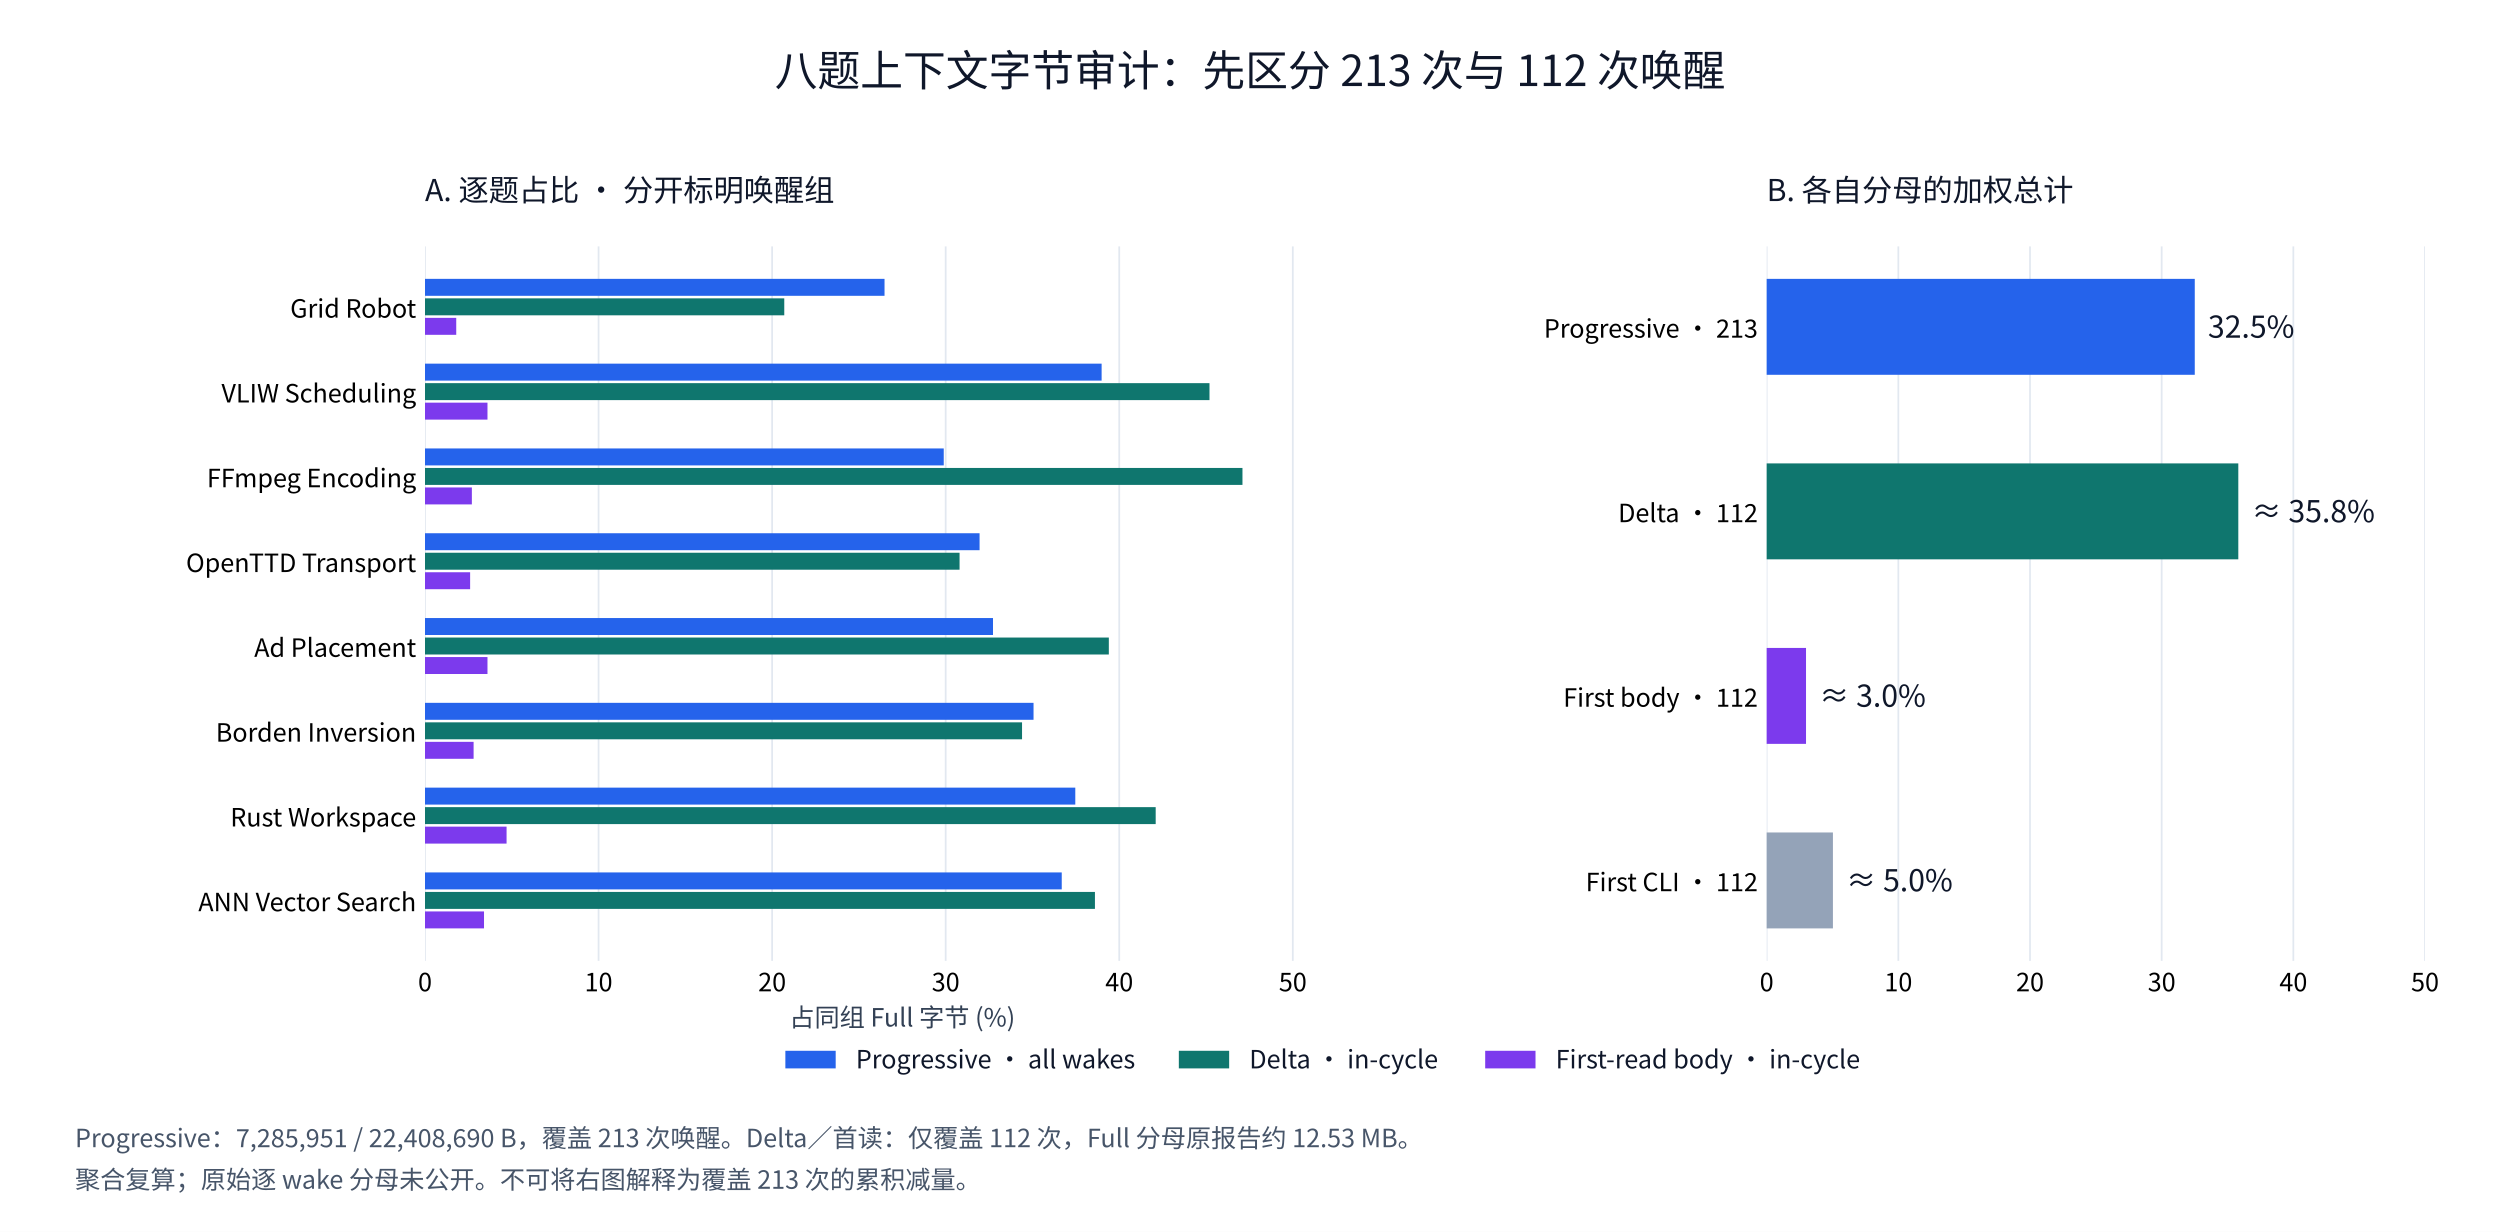
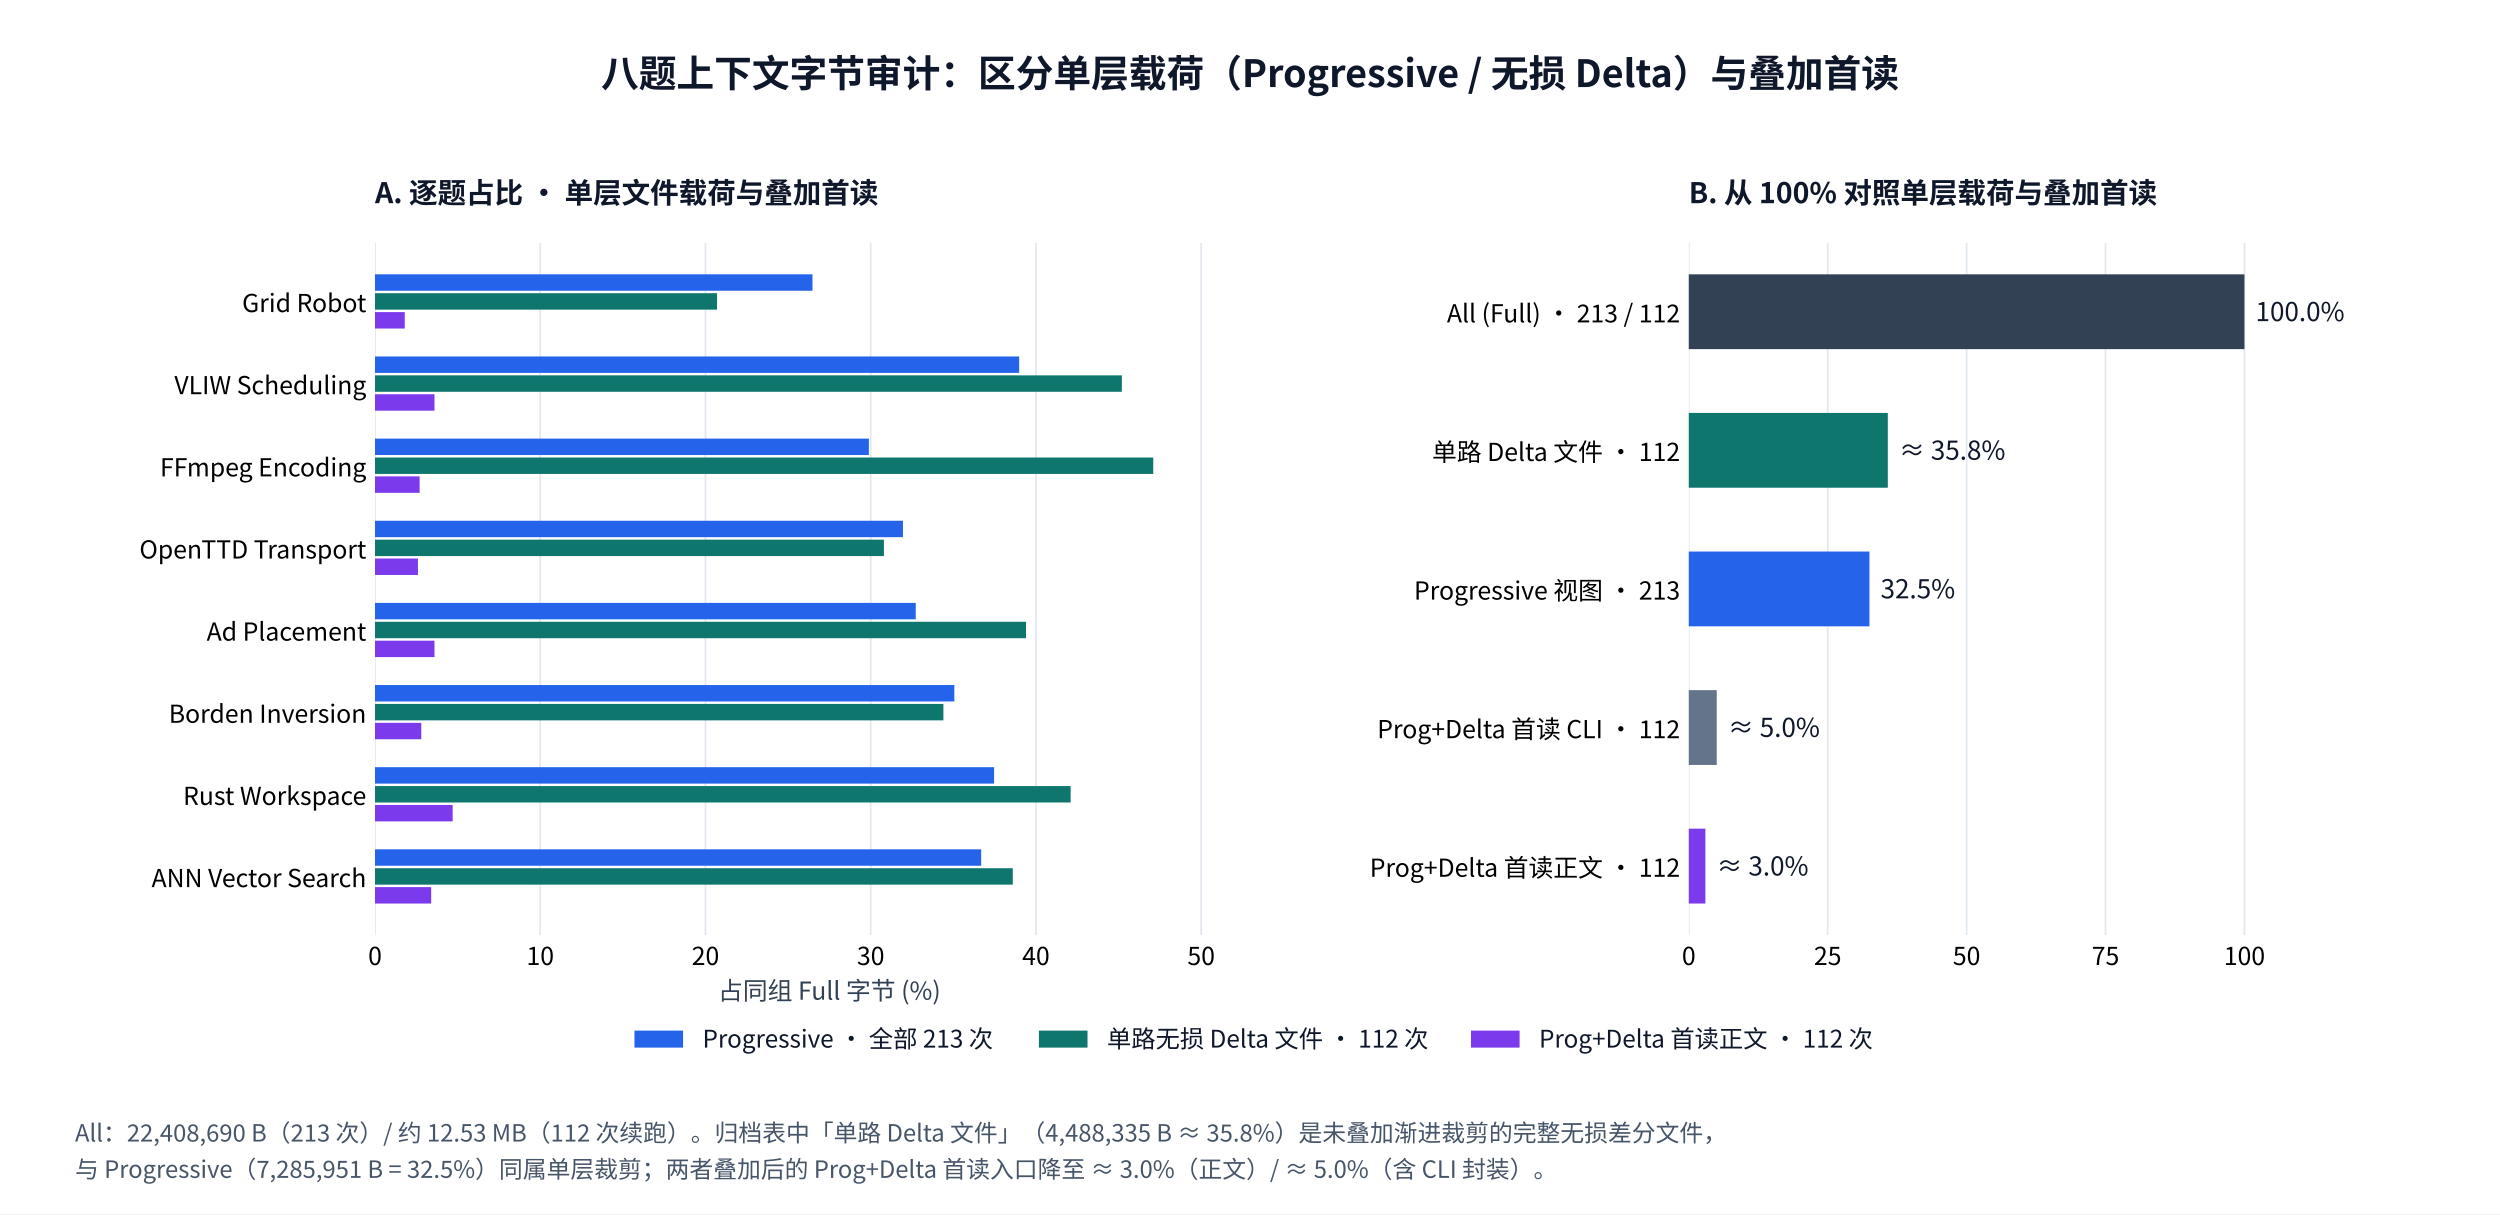
- <svg xmlns="http://www.w3.org/2000/svg" width="993.6pt" height="489.6pt" viewBox="0 0 993.6 489.6" version="1.1">
+ <svg xmlns="http://www.w3.org/2000/svg" width="1008pt" height="489.6pt" viewBox="0 0 1008 489.6" version="1.1">
  <defs>
    <style type="text/css">*{stroke-linejoin: round; stroke-linecap: butt}</style>
  </defs>
  <g id="figure_1">
    <g id="patch_1">
-       <path d="M 0 489.6 L 993.6 489.6 L 993.6 0 L 0 0 z " style="fill: #ffffff" />
+       <path d="M 0 489.6 L 1008 489.6 L 1008 0 L 0 0 z " style="fill: #ffffff" />
    </g>
    <g id="axes_1">
      <g id="patch_2">
-         <path d="M 168.912 381.888 L 548.298 381.888 L 548.298 97.92 L 168.912 97.92 z " style="fill: #ffffff" />
+         <path d="M 151.2 376.992 L 517.62 376.992 L 517.62 97.92 L 151.2 97.92 z " style="fill: #ffffff" />
      </g>
      <g id="matplotlib.axis_1">
        <g id="xtick_1">
          <g id="line2d_1">
-             <path d="M 168.912 381.888 L 168.912 97.92 " clip-path="url(#p22bca63e32)" style="fill: none; stroke: #e2e8f0; stroke-width: 0.7; stroke-linecap: square" />
+             <path d="M 151.2 376.992 L 151.2 97.92 " clip-path="url(#pbd0f859176)" style="fill: none; stroke: #e2e8f0; stroke-width: 0.7; stroke-linecap: square" />
          </g>
          <g id="line2d_2" />
          <g id="text_1">
-             <text style="font-size: 10px; font-family: 'PingFang SC', 'Noto Sans CJK SC', 'DejaVu Sans', sans-serif; text-anchor: middle" x="168.912" y="393.988" transform="rotate(-0 168.912 393.988)">0</text>
+             <text style="font-size: 10px; font-family: 'PingFang SC', 'Noto Sans CJK SC', 'DejaVu Sans', sans-serif; text-anchor: middle" x="151.2" y="389.092" transform="rotate(-0 151.2 389.092)">0</text>
          </g>
        </g>
        <g id="xtick_2">
          <g id="line2d_3">
-             <path d="M 237.891 381.888 L 237.891 97.92 " clip-path="url(#p22bca63e32)" style="fill: none; stroke: #e2e8f0; stroke-width: 0.7; stroke-linecap: square" />
+             <path d="M 217.822 376.992 L 217.822 97.92 " clip-path="url(#pbd0f859176)" style="fill: none; stroke: #e2e8f0; stroke-width: 0.7; stroke-linecap: square" />
          </g>
          <g id="line2d_4" />
          <g id="text_2">
-             <text style="font-size: 10px; font-family: 'PingFang SC', 'Noto Sans CJK SC', 'DejaVu Sans', sans-serif; text-anchor: middle" x="237.891" y="393.988" transform="rotate(-0 237.8914 393.988)">10</text>
+             <text style="font-size: 10px; font-family: 'PingFang SC', 'Noto Sans CJK SC', 'DejaVu Sans', sans-serif; text-anchor: middle" x="217.822" y="389.092" transform="rotate(-0 217.8219 389.092)">10</text>
          </g>
        </g>
        <g id="xtick_3">
          <g id="line2d_5">
-             <path d="M 306.871 381.888 L 306.871 97.92 " clip-path="url(#p22bca63e32)" style="fill: none; stroke: #e2e8f0; stroke-width: 0.7; stroke-linecap: square" />
+             <path d="M 284.444 376.992 L 284.444 97.92 " clip-path="url(#pbd0f859176)" style="fill: none; stroke: #e2e8f0; stroke-width: 0.7; stroke-linecap: square" />
          </g>
          <g id="line2d_6" />
          <g id="text_3">
-             <text style="font-size: 10px; font-family: 'PingFang SC', 'Noto Sans CJK SC', 'DejaVu Sans', sans-serif; text-anchor: middle" x="306.871" y="393.988" transform="rotate(-0 306.8707 393.988)">20</text>
+             <text style="font-size: 10px; font-family: 'PingFang SC', 'Noto Sans CJK SC', 'DejaVu Sans', sans-serif; text-anchor: middle" x="284.444" y="389.092" transform="rotate(-0 284.4437 389.092)">20</text>
          </g>
        </g>
        <g id="xtick_4">
          <g id="line2d_7">
-             <path d="M 375.85 381.888 L 375.85 97.92 " clip-path="url(#p22bca63e32)" style="fill: none; stroke: #e2e8f0; stroke-width: 0.7; stroke-linecap: square" />
+             <path d="M 351.066 376.992 L 351.066 97.92 " clip-path="url(#pbd0f859176)" style="fill: none; stroke: #e2e8f0; stroke-width: 0.7; stroke-linecap: square" />
          </g>
          <g id="line2d_8" />
          <g id="text_4">
-             <text style="font-size: 10px; font-family: 'PingFang SC', 'Noto Sans CJK SC', 'DejaVu Sans', sans-serif; text-anchor: middle" x="375.85" y="393.988" transform="rotate(-0 375.8501 393.988)">30</text>
+             <text style="font-size: 10px; font-family: 'PingFang SC', 'Noto Sans CJK SC', 'DejaVu Sans', sans-serif; text-anchor: middle" x="351.066" y="389.092" transform="rotate(-0 351.0656 389.092)">30</text>
          </g>
        </g>
        <g id="xtick_5">
          <g id="line2d_9">
-             <path d="M 444.829 381.888 L 444.829 97.92 " clip-path="url(#p22bca63e32)" style="fill: none; stroke: #e2e8f0; stroke-width: 0.7; stroke-linecap: square" />
+             <path d="M 417.687 376.992 L 417.687 97.92 " clip-path="url(#pbd0f859176)" style="fill: none; stroke: #e2e8f0; stroke-width: 0.7; stroke-linecap: square" />
          </g>
          <g id="line2d_10" />
          <g id="text_5">
-             <text style="font-size: 10px; font-family: 'PingFang SC', 'Noto Sans CJK SC', 'DejaVu Sans', sans-serif; text-anchor: middle" x="444.829" y="393.988" transform="rotate(-0 444.8294 393.988)">40</text>
+             <text style="font-size: 10px; font-family: 'PingFang SC', 'Noto Sans CJK SC', 'DejaVu Sans', sans-serif; text-anchor: middle" x="417.687" y="389.092" transform="rotate(-0 417.6875 389.092)">40</text>
          </g>
        </g>
        <g id="xtick_6">
          <g id="line2d_11">
-             <path d="M 513.809 381.888 L 513.809 97.92 " clip-path="url(#p22bca63e32)" style="fill: none; stroke: #e2e8f0; stroke-width: 0.7; stroke-linecap: square" />
+             <path d="M 484.309 376.992 L 484.309 97.92 " clip-path="url(#pbd0f859176)" style="fill: none; stroke: #e2e8f0; stroke-width: 0.7; stroke-linecap: square" />
          </g>
          <g id="line2d_12" />
          <g id="text_6">
-             <text style="font-size: 10px; font-family: 'PingFang SC', 'Noto Sans CJK SC', 'DejaVu Sans', sans-serif; text-anchor: middle" x="513.809" y="393.988" transform="rotate(-0 513.8088 393.988)">50</text>
+             <text style="font-size: 10px; font-family: 'PingFang SC', 'Noto Sans CJK SC', 'DejaVu Sans', sans-serif; text-anchor: middle" x="484.309" y="389.092" transform="rotate(-0 484.3094 389.092)">50</text>
          </g>
        </g>
        <g id="text_7">
-           <text style="font-size: 10px; font-family: 'PingFang SC', 'Noto Sans CJK SC', 'DejaVu Sans', sans-serif; text-anchor: middle; fill: #334155" x="358.605" y="407.988" transform="rotate(-0 358.6052 407.988)">占同组 Full 字节 (%)</text>
+           <text style="font-size: 10px; font-family: 'PingFang SC', 'Noto Sans CJK SC', 'DejaVu Sans', sans-serif; text-anchor: middle; fill: #334155" x="334.41" y="403.092" transform="rotate(-0 334.4101 403.092)">占同组 Full 字节 (%)</text>
        </g>
      </g>
      <g id="matplotlib.axis_2">
        <g id="ytick_1">
          <g id="line2d_13" />
          <g id="text_8">
-             <text style="font-size: 10px; font-family: 'PingFang SC', 'Noto Sans CJK SC', 'DejaVu Sans', sans-serif; text-anchor: end" x="165.412" y="126.249" transform="rotate(-0 165.412 126.2491)">Grid Robot</text>
+             <text style="font-size: 10px; font-family: 'PingFang SC', 'Noto Sans CJK SC', 'DejaVu Sans', sans-serif; text-anchor: end" x="147.7" y="125.835" transform="rotate(-0 147.7 125.8348)">Grid Robot</text>
          </g>
        </g>
        <g id="ytick_2">
          <g id="line2d_14" />
          <g id="text_9">
-             <text style="font-size: 10px; font-family: 'PingFang SC', 'Noto Sans CJK SC', 'DejaVu Sans', sans-serif; text-anchor: end" x="165.412" y="159.95" transform="rotate(-0 165.412 159.9505)">VLIW Scheduling</text>
+             <text style="font-size: 10px; font-family: 'PingFang SC', 'Noto Sans CJK SC', 'DejaVu Sans', sans-serif; text-anchor: end" x="147.7" y="158.955" transform="rotate(-0 147.7 158.9551)">VLIW Scheduling</text>
          </g>
        </g>
        <g id="ytick_3">
          <g id="line2d_15" />
          <g id="text_10">
-             <text style="font-size: 10px; font-family: 'PingFang SC', 'Noto Sans CJK SC', 'DejaVu Sans', sans-serif; text-anchor: end" x="165.412" y="193.652" transform="rotate(-0 165.412 193.6519)">FFmpeg Encoding</text>
+             <text style="font-size: 10px; font-family: 'PingFang SC', 'Noto Sans CJK SC', 'DejaVu Sans', sans-serif; text-anchor: end" x="147.7" y="192.075" transform="rotate(-0 147.7 192.0755)">FFmpeg Encoding</text>
          </g>
        </g>
        <g id="ytick_4">
          <g id="line2d_16" />
          <g id="text_11">
-             <text style="font-size: 10px; font-family: 'PingFang SC', 'Noto Sans CJK SC', 'DejaVu Sans', sans-serif; text-anchor: end" x="165.412" y="227.353" transform="rotate(-0 165.412 227.3533)">OpenTTD Transport</text>
+             <text style="font-size: 10px; font-family: 'PingFang SC', 'Noto Sans CJK SC', 'DejaVu Sans', sans-serif; text-anchor: end" x="147.7" y="225.196" transform="rotate(-0 147.7 225.1958)">OpenTTD Transport</text>
          </g>
        </g>
        <g id="ytick_5">
          <g id="line2d_17" />
          <g id="text_12">
-             <text style="font-size: 10px; font-family: 'PingFang SC', 'Noto Sans CJK SC', 'DejaVu Sans', sans-serif; text-anchor: end" x="165.412" y="261.055" transform="rotate(-0 165.412 261.0547)">Ad Placement</text>
+             <text style="font-size: 10px; font-family: 'PingFang SC', 'Noto Sans CJK SC', 'DejaVu Sans', sans-serif; text-anchor: end" x="147.7" y="258.316" transform="rotate(-0 147.7 258.3162)">Ad Placement</text>
          </g>
        </g>
        <g id="ytick_6">
          <g id="line2d_18" />
          <g id="text_13">
-             <text style="font-size: 10px; font-family: 'PingFang SC', 'Noto Sans CJK SC', 'DejaVu Sans', sans-serif; text-anchor: end" x="165.412" y="294.756" transform="rotate(-0 165.412 294.7561)">Borden Inversion</text>
+             <text style="font-size: 10px; font-family: 'PingFang SC', 'Noto Sans CJK SC', 'DejaVu Sans', sans-serif; text-anchor: end" x="147.7" y="291.437" transform="rotate(-0 147.7 291.4365)">Borden Inversion</text>
          </g>
        </g>
        <g id="ytick_7">
          <g id="line2d_19" />
          <g id="text_14">
-             <text style="font-size: 10px; font-family: 'PingFang SC', 'Noto Sans CJK SC', 'DejaVu Sans', sans-serif; text-anchor: end" x="165.412" y="328.458" transform="rotate(-0 165.412 328.4575)">Rust Workspace</text>
+             <text style="font-size: 10px; font-family: 'PingFang SC', 'Noto Sans CJK SC', 'DejaVu Sans', sans-serif; text-anchor: end" x="147.7" y="324.557" transform="rotate(-0 147.7 324.5569)">Rust Workspace</text>
          </g>
        </g>
        <g id="ytick_8">
          <g id="line2d_20" />
          <g id="text_15">
-             <text style="font-size: 10px; font-family: 'PingFang SC', 'Noto Sans CJK SC', 'DejaVu Sans', sans-serif; text-anchor: end" x="165.412" y="362.159" transform="rotate(-0 165.412 362.1589)">ANN Vector Search</text>
+             <text style="font-size: 10px; font-family: 'PingFang SC', 'Noto Sans CJK SC', 'DejaVu Sans', sans-serif; text-anchor: end" x="147.7" y="357.677" transform="rotate(-0 147.7 357.6772)">ANN Vector Search</text>
          </g>
        </g>
      </g>
      <g id="patch_3">
-         <path d="M 168.912 110.828 L 351.546 110.828 L 351.546 117.568 L 168.912 117.568 z " clip-path="url(#p22bca63e32)" style="fill: #2563eb" />
+         <path d="M 151.2 110.605 L 327.592 110.605 L 327.592 117.229 L 151.2 117.229 z " clip-path="url(#pbd0f859176)" style="fill: #2563eb" />
      </g>
      <g id="patch_4">
-         <path d="M 168.912 144.529 L 437.826 144.529 L 437.826 151.269 L 168.912 151.269 z " clip-path="url(#p22bca63e32)" style="fill: #2563eb" />
+         <path d="M 151.2 143.725 L 410.923 143.725 L 410.923 150.35 L 151.2 150.35 z " clip-path="url(#pbd0f859176)" style="fill: #2563eb" />
      </g>
      <g id="patch_5">
-         <path d="M 168.912 178.23 L 375.083 178.23 L 375.083 184.971 L 168.912 184.971 z " clip-path="url(#p22bca63e32)" style="fill: #2563eb" />
+         <path d="M 151.2 176.846 L 350.325 176.846 L 350.325 183.47 L 151.2 183.47 z " clip-path="url(#pbd0f859176)" style="fill: #2563eb" />
      </g>
      <g id="patch_6">
-         <path d="M 168.912 211.932 L 389.321 211.932 L 389.321 218.672 L 168.912 218.672 z " clip-path="url(#p22bca63e32)" style="fill: #2563eb" />
+         <path d="M 151.2 209.966 L 364.076 209.966 L 364.076 216.59 L 151.2 216.59 z " clip-path="url(#pbd0f859176)" style="fill: #2563eb" />
      </g>
      <g id="patch_7">
-         <path d="M 168.912 245.633 L 394.658 245.633 L 394.658 252.374 L 168.912 252.374 z " clip-path="url(#p22bca63e32)" style="fill: #2563eb" />
+         <path d="M 151.2 243.086 L 369.231 243.086 L 369.231 249.711 L 151.2 249.711 z " clip-path="url(#pbd0f859176)" style="fill: #2563eb" />
      </g>
      <g id="patch_8">
-         <path d="M 168.912 279.335 L 410.768 279.335 L 410.768 286.075 L 168.912 286.075 z " clip-path="url(#p22bca63e32)" style="fill: #2563eb" />
+         <path d="M 151.2 276.207 L 384.79 276.207 L 384.79 282.831 L 151.2 282.831 z " clip-path="url(#pbd0f859176)" style="fill: #2563eb" />
      </g>
      <g id="patch_9">
-         <path d="M 168.912 313.036 L 427.365 313.036 L 427.365 319.776 L 168.912 319.776 z " clip-path="url(#p22bca63e32)" style="fill: #2563eb" />
+         <path d="M 151.2 309.327 L 400.82 309.327 L 400.82 315.951 L 151.2 315.951 z " clip-path="url(#pbd0f859176)" style="fill: #2563eb" />
      </g>
      <g id="patch_10">
-         <path d="M 168.912 346.737 L 421.977 346.737 L 421.977 353.478 L 168.912 353.478 z " clip-path="url(#p22bca63e32)" style="fill: #2563eb" />
+         <path d="M 151.2 342.447 L 395.616 342.447 L 395.616 349.072 L 151.2 349.072 z " clip-path="url(#pbd0f859176)" style="fill: #2563eb" />
      </g>
      <g id="patch_11">
-         <path d="M 168.912 118.579 L 311.699 118.579 L 311.699 125.319 L 168.912 125.319 z " clip-path="url(#p22bca63e32)" style="fill: #0f766e" />
+         <path d="M 151.2 118.223 L 289.107 118.223 L 289.107 124.847 L 151.2 124.847 z " clip-path="url(#pbd0f859176)" style="fill: #0f766e" />
      </g>
      <g id="patch_12">
-         <path d="M 168.912 152.28 L 480.699 152.28 L 480.699 159.021 L 168.912 159.021 z " clip-path="url(#p22bca63e32)" style="fill: #0f766e" />
+         <path d="M 151.2 151.343 L 452.331 151.343 L 452.331 157.967 L 151.2 157.967 z " clip-path="url(#pbd0f859176)" style="fill: #0f766e" />
      </g>
      <g id="patch_13">
-         <path d="M 168.912 185.982 L 493.805 185.982 L 493.805 192.722 L 168.912 192.722 z " clip-path="url(#p22bca63e32)" style="fill: #0f766e" />
+         <path d="M 151.2 184.463 L 464.989 184.463 L 464.989 191.088 L 151.2 191.088 z " clip-path="url(#pbd0f859176)" style="fill: #0f766e" />
      </g>
      <g id="patch_14">
-         <path d="M 168.912 219.683 L 381.368 219.683 L 381.368 226.423 L 168.912 226.423 z " clip-path="url(#p22bca63e32)" style="fill: #0f766e" />
+         <path d="M 151.2 217.584 L 356.395 217.584 L 356.395 224.208 L 151.2 224.208 z " clip-path="url(#pbd0f859176)" style="fill: #0f766e" />
      </g>
      <g id="patch_15">
-         <path d="M 168.912 253.385 L 440.691 253.385 L 440.691 260.125 L 168.912 260.125 z " clip-path="url(#p22bca63e32)" style="fill: #0f766e" />
+         <path d="M 151.2 250.704 L 413.69 250.704 L 413.69 257.328 L 151.2 257.328 z " clip-path="url(#pbd0f859176)" style="fill: #0f766e" />
      </g>
      <g id="patch_16">
-         <path d="M 168.912 287.086 L 406.201 287.086 L 406.201 293.826 L 168.912 293.826 z " clip-path="url(#p22bca63e32)" style="fill: #0f766e" />
+         <path d="M 151.2 283.824 L 380.379 283.824 L 380.379 290.449 L 151.2 290.449 z " clip-path="url(#pbd0f859176)" style="fill: #0f766e" />
      </g>
      <g id="patch_17">
-         <path d="M 168.912 320.787 L 459.315 320.787 L 459.315 327.528 L 168.912 327.528 z " clip-path="url(#p22bca63e32)" style="fill: #0f766e" />
+         <path d="M 151.2 316.945 L 431.678 316.945 L 431.678 323.569 L 151.2 323.569 z " clip-path="url(#pbd0f859176)" style="fill: #0f766e" />
      </g>
      <g id="patch_18">
-         <path d="M 168.912 354.489 L 435.172 354.489 L 435.172 361.229 L 168.912 361.229 z " clip-path="url(#p22bca63e32)" style="fill: #0f766e" />
+         <path d="M 151.2 350.065 L 408.36 350.065 L 408.36 356.689 L 151.2 356.689 z " clip-path="url(#pbd0f859176)" style="fill: #0f766e" />
      </g>
      <g id="patch_19">
-         <path d="M 168.912 126.33 L 181.328 126.33 L 181.328 133.071 L 168.912 133.071 z " clip-path="url(#p22bca63e32)" style="fill: #7c3aed" />
+         <path d="M 151.2 125.84 L 163.192 125.84 L 163.192 132.465 L 151.2 132.465 z " clip-path="url(#pbd0f859176)" style="fill: #7c3aed" />
      </g>
      <g id="patch_20">
-         <path d="M 168.912 160.032 L 193.745 160.032 L 193.745 166.772 L 168.912 166.772 z " clip-path="url(#p22bca63e32)" style="fill: #7c3aed" />
+         <path d="M 151.2 158.961 L 175.184 158.961 L 175.184 165.585 L 151.2 165.585 z " clip-path="url(#pbd0f859176)" style="fill: #7c3aed" />
      </g>
      <g id="patch_21">
-         <path d="M 168.912 193.733 L 187.536 193.733 L 187.536 200.473 L 168.912 200.473 z " clip-path="url(#p22bca63e32)" style="fill: #7c3aed" />
+         <path d="M 151.2 192.081 L 169.188 192.081 L 169.188 198.705 L 151.2 198.705 z " clip-path="url(#pbd0f859176)" style="fill: #7c3aed" />
      </g>
      <g id="patch_22">
-         <path d="M 168.912 227.434 L 186.847 227.434 L 186.847 234.175 L 168.912 234.175 z " clip-path="url(#p22bca63e32)" style="fill: #7c3aed" />
+         <path d="M 151.2 225.201 L 168.522 225.201 L 168.522 231.826 L 151.2 231.826 z " clip-path="url(#pbd0f859176)" style="fill: #7c3aed" />
      </g>
      <g id="patch_23">
-         <path d="M 168.912 261.136 L 193.745 261.136 L 193.745 267.876 L 168.912 267.876 z " clip-path="url(#p22bca63e32)" style="fill: #7c3aed" />
+         <path d="M 151.2 258.322 L 175.184 258.322 L 175.184 264.946 L 151.2 264.946 z " clip-path="url(#pbd0f859176)" style="fill: #7c3aed" />
      </g>
      <g id="patch_24">
-         <path d="M 168.912 294.837 L 188.226 294.837 L 188.226 301.578 L 168.912 301.578 z " clip-path="url(#p22bca63e32)" style="fill: #7c3aed" />
+         <path d="M 151.2 291.442 L 169.854 291.442 L 169.854 298.066 L 151.2 298.066 z " clip-path="url(#pbd0f859176)" style="fill: #7c3aed" />
      </g>
      <g id="patch_25">
-         <path d="M 168.912 328.539 L 201.332 328.539 L 201.332 335.279 L 168.912 335.279 z " clip-path="url(#p22bca63e32)" style="fill: #7c3aed" />
+         <path d="M 151.2 324.562 L 182.512 324.562 L 182.512 331.187 L 151.2 331.187 z " clip-path="url(#pbd0f859176)" style="fill: #7c3aed" />
      </g>
      <g id="patch_26">
-         <path d="M 168.912 362.24 L 192.365 362.24 L 192.365 368.98 L 168.912 368.98 z " clip-path="url(#p22bca63e32)" style="fill: #7c3aed" />
+         <path d="M 151.2 357.683 L 173.851 357.683 L 173.851 364.307 L 151.2 364.307 z " clip-path="url(#pbd0f859176)" style="fill: #7c3aed" />
      </g>
      <g id="text_16">
-         <text style="font-size: 12px; font-family: 'PingFang SC', 'Noto Sans CJK SC', 'DejaVu Sans', sans-serif; text-anchor: start; fill: #0f172a" x="168.912" y="79.92" transform="rotate(-0 168.912 79.92)">A. 逐题占比 · 分开标明唤醒组</text>
+         <text style="font-weight: 700; font-size: 11.5px; font-family: 'PingFang SC', 'Noto Sans CJK SC', 'DejaVu Sans', sans-serif; text-anchor: start; fill: #0f172a" x="151.2" y="81.92" transform="rotate(-0 151.2 81.92)">A. 逐题占比 · 单层文件载荷与叠加首读</text>
      </g>
    </g>
    <g id="axes_2">
      <g id="patch_27">
-         <path d="M 702.146 381.888 L 963.792 381.888 L 963.792 97.92 L 702.146 97.92 z " style="fill: #ffffff" />
+         <path d="M 680.916 376.992 L 967.68 376.992 L 967.68 97.92 L 680.916 97.92 z " style="fill: #ffffff" />
      </g>
      <g id="matplotlib.axis_3">
        <g id="xtick_7">
          <g id="line2d_21">
-             <path d="M 702.146 381.888 L 702.146 97.92 " clip-path="url(#pd9d173977f)" style="fill: none; stroke: #e2e8f0; stroke-width: 0.7; stroke-linecap: square" />
+             <path d="M 680.916 376.992 L 680.916 97.92 " clip-path="url(#p31b26ab10d)" style="fill: none; stroke: #e2e8f0; stroke-width: 0.7; stroke-linecap: square" />
          </g>
          <g id="line2d_22" />
          <g id="text_17">
-             <text style="font-size: 10px; font-family: 'PingFang SC', 'Noto Sans CJK SC', 'DejaVu Sans', sans-serif; text-anchor: middle" x="702.146" y="393.988" transform="rotate(-0 702.1462 393.988)">0</text>
+             <text style="font-size: 10px; font-family: 'PingFang SC', 'Noto Sans CJK SC', 'DejaVu Sans', sans-serif; text-anchor: middle" x="680.916" y="389.092" transform="rotate(-0 680.9163 389.092)">0</text>
          </g>
        </g>
        <g id="xtick_8">
          <g id="line2d_23">
-             <path d="M 754.475 381.888 L 754.475 97.92 " clip-path="url(#pd9d173977f)" style="fill: none; stroke: #e2e8f0; stroke-width: 0.7; stroke-linecap: square" />
+             <path d="M 736.925 376.992 L 736.925 97.92 " clip-path="url(#p31b26ab10d)" style="fill: none; stroke: #e2e8f0; stroke-width: 0.7; stroke-linecap: square" />
          </g>
          <g id="line2d_24" />
          <g id="text_18">
-             <text style="font-size: 10px; font-family: 'PingFang SC', 'Noto Sans CJK SC', 'DejaVu Sans', sans-serif; text-anchor: middle" x="754.475" y="393.988" transform="rotate(-0 754.4753 393.988)">10</text>
+             <text style="font-size: 10px; font-family: 'PingFang SC', 'Noto Sans CJK SC', 'DejaVu Sans', sans-serif; text-anchor: middle" x="736.925" y="389.092" transform="rotate(-0 736.9248 389.092)">25</text>
          </g>
        </g>
        <g id="xtick_9">
          <g id="line2d_25">
-             <path d="M 806.805 381.888 L 806.805 97.92 " clip-path="url(#pd9d173977f)" style="fill: none; stroke: #e2e8f0; stroke-width: 0.7; stroke-linecap: square" />
+             <path d="M 792.933 376.992 L 792.933 97.92 " clip-path="url(#p31b26ab10d)" style="fill: none; stroke: #e2e8f0; stroke-width: 0.7; stroke-linecap: square" />
          </g>
          <g id="line2d_26" />
          <g id="text_19">
-             <text style="font-size: 10px; font-family: 'PingFang SC', 'Noto Sans CJK SC', 'DejaVu Sans', sans-serif; text-anchor: middle" x="806.805" y="393.988" transform="rotate(-0 806.8045 393.988)">20</text>
+             <text style="font-size: 10px; font-family: 'PingFang SC', 'Noto Sans CJK SC', 'DejaVu Sans', sans-serif; text-anchor: middle" x="792.933" y="389.092" transform="rotate(-0 792.9334 389.092)">50</text>
          </g>
        </g>
        <g id="xtick_10">
          <g id="line2d_27">
-             <path d="M 859.134 381.888 L 859.134 97.92 " clip-path="url(#pd9d173977f)" style="fill: none; stroke: #e2e8f0; stroke-width: 0.7; stroke-linecap: square" />
+             <path d="M 848.942 376.992 L 848.942 97.92 " clip-path="url(#p31b26ab10d)" style="fill: none; stroke: #e2e8f0; stroke-width: 0.7; stroke-linecap: square" />
          </g>
          <g id="line2d_28" />
          <g id="text_20">
-             <text style="font-size: 10px; font-family: 'PingFang SC', 'Noto Sans CJK SC', 'DejaVu Sans', sans-serif; text-anchor: middle" x="859.134" y="393.988" transform="rotate(-0 859.1337 393.988)">30</text>
+             <text style="font-size: 10px; font-family: 'PingFang SC', 'Noto Sans CJK SC', 'DejaVu Sans', sans-serif; text-anchor: middle" x="848.942" y="389.092" transform="rotate(-0 848.9419 389.092)">75</text>
          </g>
        </g>
        <g id="xtick_11">
          <g id="line2d_29">
-             <path d="M 911.463 381.888 L 911.463 97.92 " clip-path="url(#pd9d173977f)" style="fill: none; stroke: #e2e8f0; stroke-width: 0.7; stroke-linecap: square" />
+             <path d="M 904.95 376.992 L 904.95 97.92 " clip-path="url(#p31b26ab10d)" style="fill: none; stroke: #e2e8f0; stroke-width: 0.7; stroke-linecap: square" />
          </g>
          <g id="line2d_30" />
          <g id="text_21">
-             <text style="font-size: 10px; font-family: 'PingFang SC', 'Noto Sans CJK SC', 'DejaVu Sans', sans-serif; text-anchor: middle" x="911.463" y="393.988" transform="rotate(-0 911.4628 393.988)">40</text>
-           </g>
-         </g>
-         <g id="xtick_12">
-           <g id="line2d_31">
-             <path d="M 963.792 381.888 L 963.792 97.92 " clip-path="url(#pd9d173977f)" style="fill: none; stroke: #e2e8f0; stroke-width: 0.7; stroke-linecap: square" />
-           </g>
-           <g id="line2d_32" />
-           <g id="text_22">
-             <text style="font-size: 10px; font-family: 'PingFang SC', 'Noto Sans CJK SC', 'DejaVu Sans', sans-serif; text-anchor: middle" x="963.792" y="393.988" transform="rotate(-0 963.792 393.988)">50</text>
+             <text style="font-size: 10px; font-family: 'PingFang SC', 'Noto Sans CJK SC', 'DejaVu Sans', sans-serif; text-anchor: middle" x="904.95" y="389.092" transform="rotate(-0 904.9504 389.092)">100</text>
          </g>
        </g>
      </g>
      <g id="matplotlib.axis_4">
        <g id="ytick_9">
+           <g id="line2d_31" />
+           <g id="text_22">
+             <text style="font-size: 10px; font-family: 'PingFang SC', 'Noto Sans CJK SC', 'DejaVu Sans', sans-serif; text-anchor: end" x="677.416" y="129.993" transform="rotate(-0 677.4163 129.9931)">All (Full) · 213 / 112</text>
+           </g>
+         </g>
+         <g id="ytick_10">
+           <g id="line2d_32" />
+           <g id="text_23">
+             <text style="font-size: 10px; font-family: 'PingFang SC', 'Noto Sans CJK SC', 'DejaVu Sans', sans-serif; text-anchor: end" x="677.416" y="185.875" transform="rotate(-0 677.4163 185.8745)">单路 Delta 文件 · 112</text>
+           </g>
+         </g>
+         <g id="ytick_11">
          <g id="line2d_33" />
-           <g id="text_23">
-             <text style="font-size: 10px; font-family: 'PingFang SC', 'Noto Sans CJK SC', 'DejaVu Sans', sans-serif; text-anchor: end" x="698.646" y="134.196" transform="rotate(-0 698.6462 134.1957)">Progressive · 213</text>
-           </g>
-         </g>
-         <g id="ytick_10">
+           <g id="text_24">
+             <text style="font-size: 10px; font-family: 'PingFang SC', 'Noto Sans CJK SC', 'DejaVu Sans', sans-serif; text-anchor: end" x="677.416" y="241.756" transform="rotate(-0 677.4163 241.756)">Progressive 视图 · 213</text>
+           </g>
+         </g>
+         <g id="ytick_12">
          <g id="line2d_34" />
-           <g id="text_24">
-             <text style="font-size: 10px; font-family: 'PingFang SC', 'Noto Sans CJK SC', 'DejaVu Sans', sans-serif; text-anchor: end" x="698.646" y="207.535" transform="rotate(-0 698.6462 207.5346)">Delta · 112</text>
-           </g>
-         </g>
-         <g id="ytick_11">
+           <g id="text_25">
+             <text style="font-size: 10px; font-family: 'PingFang SC', 'Noto Sans CJK SC', 'DejaVu Sans', sans-serif; text-anchor: end" x="677.416" y="297.637" transform="rotate(-0 677.4163 297.6375)">Prog+Delta 首读 CLI · 112</text>
+           </g>
+         </g>
+         <g id="ytick_13">
          <g id="line2d_35" />
-           <g id="text_25">
-             <text style="font-size: 10px; font-family: 'PingFang SC', 'Noto Sans CJK SC', 'DejaVu Sans', sans-serif; text-anchor: end" x="698.646" y="280.873" transform="rotate(-0 698.6462 280.8734)">First body · 112</text>
-           </g>
-         </g>
-         <g id="ytick_12">
-           <g id="line2d_36" />
          <g id="text_26">
-             <text style="font-size: 10px; font-family: 'PingFang SC', 'Noto Sans CJK SC', 'DejaVu Sans', sans-serif; text-anchor: end" x="698.646" y="354.212" transform="rotate(-0 698.6462 354.2123)">First CLI · 112</text>
+             <text style="font-size: 10px; font-family: 'PingFang SC', 'Noto Sans CJK SC', 'DejaVu Sans', sans-serif; text-anchor: end" x="677.416" y="353.519" transform="rotate(-0 677.4163 353.5189)">Prog+Delta 首读正文 · 112</text>
          </g>
        </g>
      </g>
      <g id="patch_28">
-         <path d="M 702.146 110.828 L 872.289 110.828 L 872.289 148.964 L 702.146 148.964 z " clip-path="url(#pd9d173977f)" style="fill: #2563eb" />
+         <path d="M 680.916 110.605 L 904.95 110.605 L 904.95 140.781 L 680.916 140.781 z " clip-path="url(#p31b26ab10d)" style="fill: #334155" />
      </g>
      <g id="patch_29">
-         <path d="M 702.146 184.166 L 889.593 184.166 L 889.593 222.303 L 702.146 222.303 z " clip-path="url(#pd9d173977f)" style="fill: #0f766e" />
+         <path d="M 680.916 166.487 L 761.167 166.487 L 761.167 196.663 L 680.916 196.663 z " clip-path="url(#p31b26ab10d)" style="fill: #0f766e" />
      </g>
      <g id="patch_30">
-         <path d="M 702.146 257.505 L 717.784 257.505 L 717.784 295.642 L 702.146 295.642 z " clip-path="url(#pd9d173977f)" style="fill: #7c3aed" />
+         <path d="M 680.916 222.368 L 753.759 222.368 L 753.759 252.544 L 680.916 252.544 z " clip-path="url(#p31b26ab10d)" style="fill: #2563eb" />
      </g>
      <g id="patch_31">
-         <path d="M 702.146 330.844 L 728.48 330.844 L 728.48 368.98 L 702.146 368.98 z " clip-path="url(#pd9d173977f)" style="fill: #94a3b8" />
+         <path d="M 680.916 278.249 L 692.19 278.249 L 692.19 308.425 L 680.916 308.425 z " clip-path="url(#p31b26ab10d)" style="fill: #64748b" />
+       </g>
+       <g id="patch_32">
+         <path d="M 680.916 334.131 L 687.611 334.131 L 687.611 364.307 L 680.916 364.307 z " clip-path="url(#p31b26ab10d)" style="fill: #7c3aed" />
      </g>
      <g id="text_27">
-         <text style="font-size: 12px; font-family: 'PingFang SC', 'Noto Sans CJK SC', 'DejaVu Sans', sans-serif; text-anchor: start; fill: #0f172a" x="877.522" y="134.216" transform="rotate(-0 877.5219 134.2157)">32.5%</text>
+         <text style="font-size: 10.5px; font-family: 'PingFang SC', 'Noto Sans CJK SC', 'DejaVu Sans', sans-serif; text-anchor: start; fill: #0f172a" x="909.431" y="129.473" transform="rotate(-0 909.4311 129.4731)">100.0%</text>
      </g>
      <g id="text_28">
-         <text style="font-size: 12px; font-family: 'PingFang SC', 'Noto Sans CJK SC', 'DejaVu Sans', sans-serif; text-anchor: start; fill: #0f172a" x="894.826" y="207.555" transform="rotate(-0 894.8259 207.5546)">≈ 35.8%</text>
+         <text style="font-size: 10.5px; font-family: 'PingFang SC', 'Noto Sans CJK SC', 'DejaVu Sans', sans-serif; text-anchor: start; fill: #0f172a" x="765.648" y="185.355" transform="rotate(-0 765.6476 185.3545)">≈ 35.8%</text>
      </g>
      <g id="text_29">
-         <text style="font-size: 12px; font-family: 'PingFang SC', 'Noto Sans CJK SC', 'DejaVu Sans', sans-serif; text-anchor: start; fill: #0f172a" x="723.017" y="280.893" transform="rotate(-0 723.0172 280.8934)">≈ 3.0%</text>
+         <text style="font-size: 10.5px; font-family: 'PingFang SC', 'Noto Sans CJK SC', 'DejaVu Sans', sans-serif; text-anchor: start; fill: #0f172a" x="758.239" y="241.236" transform="rotate(-0 758.2393 241.236)">32.5%</text>
      </g>
      <g id="text_30">
-         <text style="font-size: 12px; font-family: 'PingFang SC', 'Noto Sans CJK SC', 'DejaVu Sans', sans-serif; text-anchor: start; fill: #0f172a" x="733.713" y="354.232" transform="rotate(-0 733.7128 354.2323)">≈ 5.0%</text>
+         <text style="font-size: 10.5px; font-family: 'PingFang SC', 'Noto Sans CJK SC', 'DejaVu Sans', sans-serif; text-anchor: start; fill: #0f172a" x="696.671" y="297.117" transform="rotate(-0 696.6711 297.1175)">≈ 5.0%</text>
      </g>
      <g id="text_31">
-         <text style="font-size: 12px; font-family: 'PingFang SC', 'Noto Sans CJK SC', 'DejaVu Sans', sans-serif; text-anchor: start; fill: #0f172a" x="702.146" y="79.92" transform="rotate(-0 702.1462 79.92)">B. 各自分母的加权总计</text>
-       </g>
-     </g>
-     <g id="text_32">
-       <text style="font-size: 17px; font-family: 'PingFang SC', 'Noto Sans CJK SC', 'DejaVu Sans', sans-serif; text-anchor: middle; fill: #0f172a" x="496.8" y="34.204" transform="rotate(-0 496.8 34.204)">八题上下文字节审计：先区分 213 次与 112 次唤醒</text>
+         <text style="font-size: 10.5px; font-family: 'PingFang SC', 'Noto Sans CJK SC', 'DejaVu Sans', sans-serif; text-anchor: start; fill: #0f172a" x="692.092" y="352.999" transform="rotate(-0 692.0921 352.9989)">≈ 3.0%</text>
+       </g>
+       <g id="text_32">
+         <text style="font-weight: 700; font-size: 11.5px; font-family: 'PingFang SC', 'Noto Sans CJK SC', 'DejaVu Sans', sans-serif; text-anchor: start; fill: #0f172a" x="680.916" y="81.92" transform="rotate(-0 680.9163 81.92)">B. 从 100% 对照单层载荷与叠加首读</text>
+       </g>
    </g>
    <g id="text_33">
-       <text style="font-size: 10px; font-family: 'PingFang SC', 'Noto Sans CJK SC', 'DejaVu Sans', sans-serif; fill: #475569" transform="translate(29.808 455.9445)">Progressive：7,285,951 / 22,408,690 B，覆盖 213 次唤醒。Delta／首读：仅覆盖 112 次，Full 分母原报告约 12.53 MB。</text>
-       <text style="font-size: 10px; font-family: 'PingFang SC', 'Noto Sans CJK SC', 'DejaVu Sans', sans-serif; fill: #475569" transform="translate(29.808 472.464)">聚合复算；原始逐 wake 分母未公开。不可将右图解释为覆盖 213 次的累积减量。</text>
+       <text style="font-weight: 700; font-size: 15.2px; font-family: 'PingFang SC', 'Noto Sans CJK SC', 'DejaVu Sans', sans-serif; text-anchor: middle; fill: #0f172a" x="504" y="35.104" transform="rotate(-0 504 35.104)">八题上下文字节审计：区分单层载荷（Progressive / 无损 Delta）与叠加首读</text>
+     </g>
+     <g id="text_34">
+       <text style="font-size: 9.6px; font-family: 'PingFang SC', 'Noto Sans CJK SC', 'DejaVu Sans', sans-serif; fill: #475569" transform="translate(30.24 460.2772)">All：22,408,690 B（213 次）/ 约 12.53 MB（112 次续跑）。归档表中「单路 Delta 文件」（4,488,335 B ≈ 35.8%）是未叠加渐进裁剪的完整无损差分文件，</text>
+       <text style="font-size: 9.6px; font-family: 'PingFang SC', 'Noto Sans CJK SC', 'DejaVu Sans', sans-serif; fill: #475569" transform="translate(30.24 474.912)">与 Progressive（7,285,951 B = 32.5%）同属单层裁剪；两者叠加后的 Prog+Delta 首读入口降至 ≈ 3.0%（正文）/ ≈ 5.0%（含 CLI 封装）。</text>
    </g>
    <g id="legend_1">
-       <g id="patch_32">
-         <path d="M 312.135 424.624 L 332.135 424.624 L 332.135 417.624 L 312.135 417.624 z " style="fill: #2563eb" />
-       </g>
-       <g id="text_34">
-         <text style="font-size: 10px; font-family: 'PingFang SC', 'Noto Sans CJK SC', 'DejaVu Sans', sans-serif; text-anchor: start; fill: #0f172a" x="340.135" y="424.624" transform="rotate(-0 340.1353 424.6237)">Progressive · all wakes</text>
-       </g>
      <g id="patch_33">
-         <path d="M 468.515 424.624 L 488.515 424.624 L 488.515 417.624 L 468.515 417.624 z " style="fill: #0f766e" />
+         <path d="M 255.82 422.398 L 275.42 422.398 L 275.42 415.538 L 255.82 415.538 z " style="fill: #2563eb" />
      </g>
      <g id="text_35">
-         <text style="font-size: 10px; font-family: 'PingFang SC', 'Noto Sans CJK SC', 'DejaVu Sans', sans-serif; text-anchor: start; fill: #0f172a" x="496.515" y="424.624" transform="rotate(-0 496.515 424.6237)">Delta · in-cycle</text>
+         <text style="font-size: 9.8px; font-family: 'PingFang SC', 'Noto Sans CJK SC', 'DejaVu Sans', sans-serif; text-anchor: start; fill: #0f172a" x="283.26" y="422.398" transform="rotate(-0 283.2596 422.3981)">Progressive · 全部 213 次</text>
      </g>
      <g id="patch_34">
-         <path d="M 590.274 424.624 L 610.274 424.624 L 610.274 417.624 L 590.274 417.624 z " style="fill: #7c3aed" />
+         <path d="M 418.889 422.398 L 438.489 422.398 L 438.489 415.538 L 418.889 415.538 z " style="fill: #0f766e" />
      </g>
      <g id="text_36">
-         <text style="font-size: 10px; font-family: 'PingFang SC', 'Noto Sans CJK SC', 'DejaVu Sans', sans-serif; text-anchor: start; fill: #0f172a" x="618.274" y="424.624" transform="rotate(-0 618.2744 424.6237)">First-read body · in-cycle</text>
+         <text style="font-size: 9.8px; font-family: 'PingFang SC', 'Noto Sans CJK SC', 'DejaVu Sans', sans-serif; text-anchor: start; fill: #0f172a" x="446.329" y="422.398" transform="rotate(-0 446.3285 422.3981)">单路无损 Delta 文件 · 112 次</text>
+       </g>
+       <g id="patch_35">
+         <path d="M 593.1 422.398 L 612.7 422.398 L 612.7 415.538 L 593.1 415.538 z " style="fill: #7c3aed" />
+       </g>
+       <g id="text_37">
+         <text style="font-size: 9.8px; font-family: 'PingFang SC', 'Noto Sans CJK SC', 'DejaVu Sans', sans-serif; text-anchor: start; fill: #0f172a" x="620.54" y="422.398" transform="rotate(-0 620.5404 422.3981)">Prog+Delta 首读正文 · 112 次</text>
      </g>
    </g>
  </g>
  <defs>
-     <clipPath id="p22bca63e32">
-       <rect x="168.912" y="97.92" width="379.386" height="283.968" />
+     <clipPath id="pbd0f859176">
+       <rect x="151.2" y="97.92" width="366.42" height="279.072" />
    </clipPath>
-     <clipPath id="pd9d173977f">
-       <rect x="702.146" y="97.92" width="261.646" height="283.968" />
+     <clipPath id="p31b26ab10d">
+       <rect x="680.916" y="97.92" width="286.764" height="279.072" />
    </clipPath>
  </defs>
</svg>
